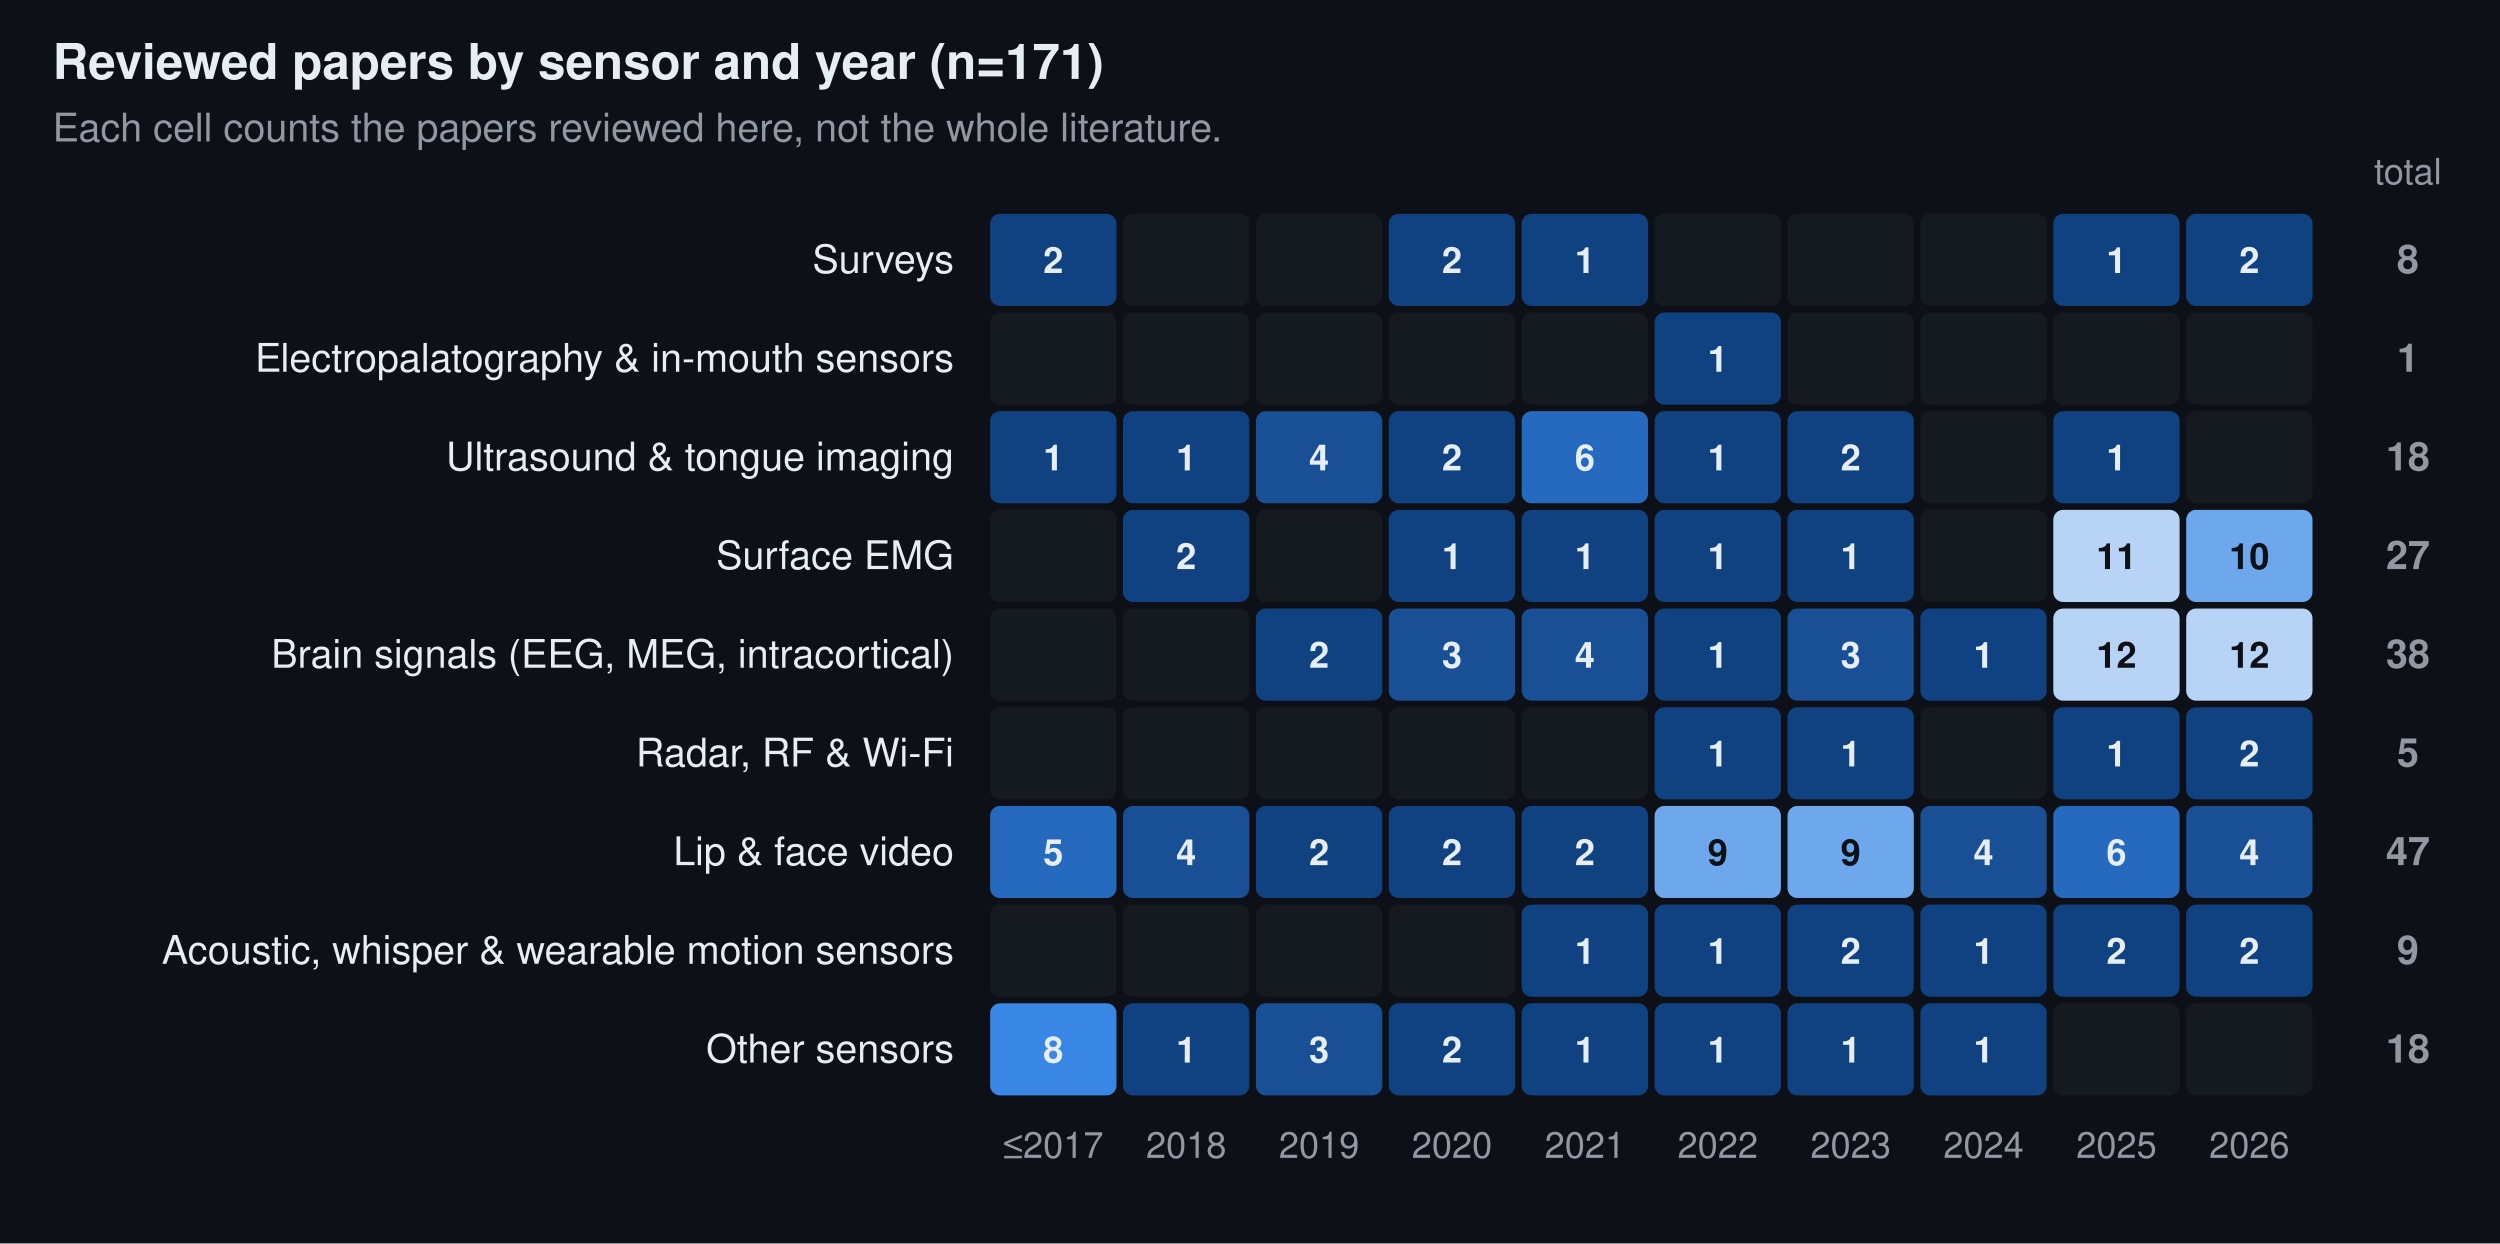
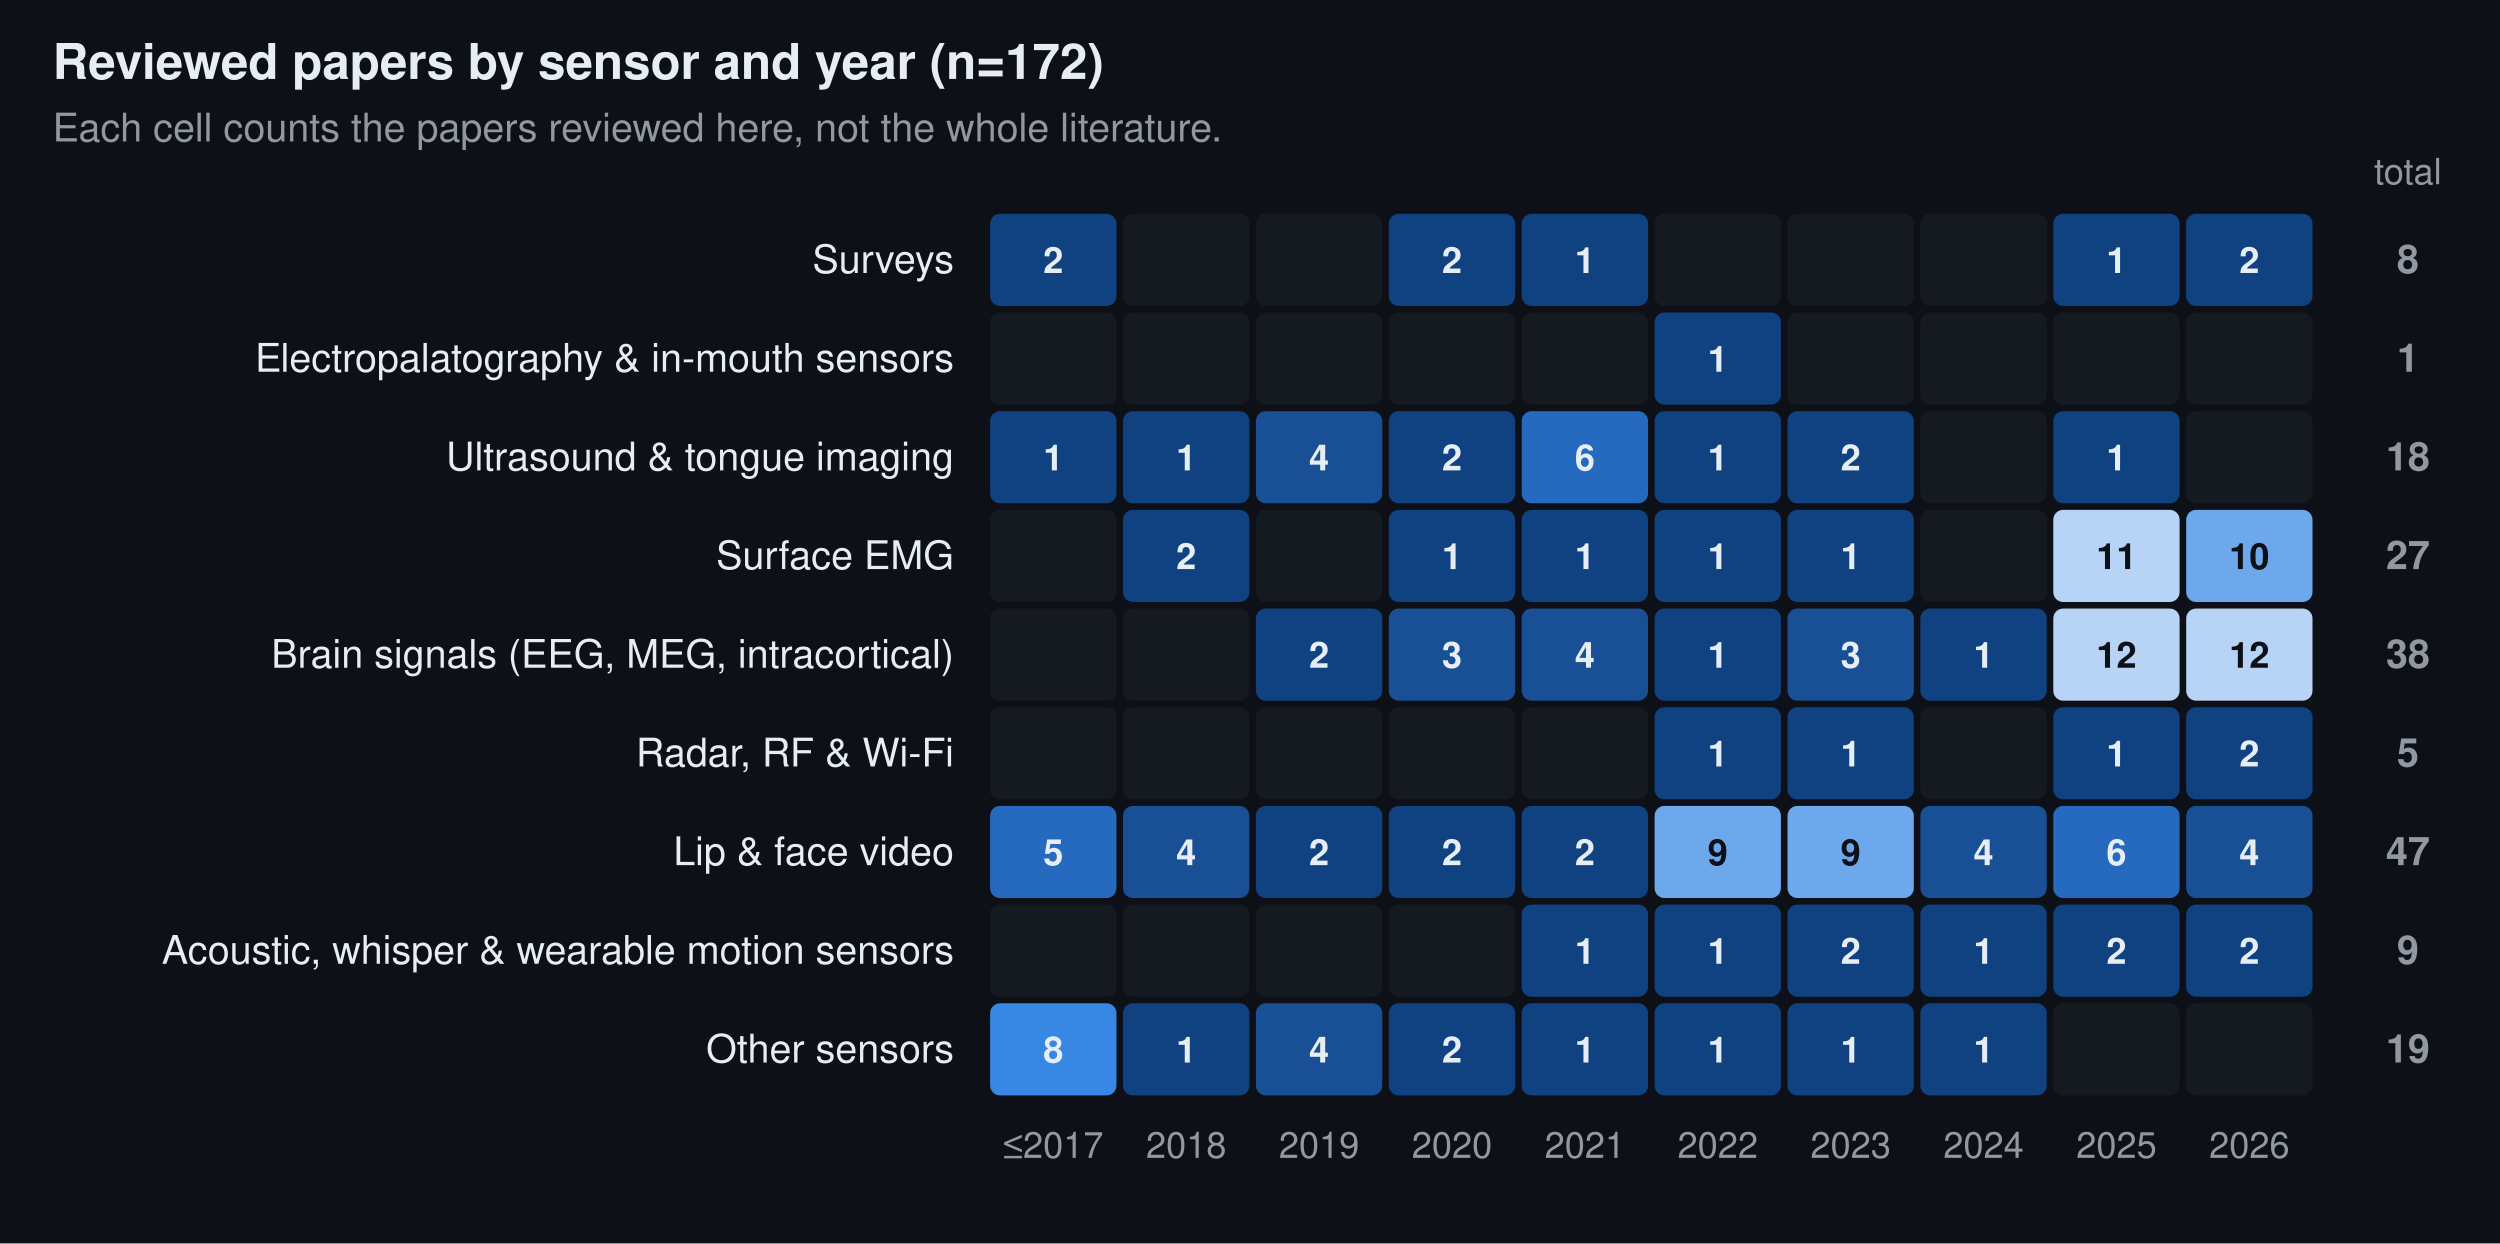
- <svg xmlns="http://www.w3.org/2000/svg" width="760" height="378" viewBox="0 0 760 378" font-family="-apple-system, BlinkMacSystemFont, 'Segoe UI', Helvetica, Arial, sans-serif" role="img" aria-label="Reviewed papers by sensor and year (n=171)">
+ <svg xmlns="http://www.w3.org/2000/svg" width="760" height="378" viewBox="0 0 760 378" font-family="-apple-system, BlinkMacSystemFont, 'Segoe UI', Helvetica, Arial, sans-serif" role="img" aria-label="Reviewed papers by sensor and year (n=172)">
  <rect width="760" height="378" fill="#0d1117" />
-   <text x="16.0" y="24.0" font-size="15" fill="#e6edf3" text-anchor="start" font-weight="600">Reviewed papers by sensor and year (n=171)</text>
+   <text x="16.0" y="24.0" font-size="15" fill="#e6edf3" text-anchor="start" font-weight="600">Reviewed papers by sensor and year (n=172)</text>
  <text x="16.0" y="43.0" font-size="12" fill="#9198a1" text-anchor="start">Each cell counts the papers reviewed here, not the whole literature.</text>
  <text x="320.2" y="352.0" font-size="11" fill="#9198a1" text-anchor="middle">≤2017</text>
  <text x="360.6" y="352.0" font-size="11" fill="#9198a1" text-anchor="middle">2018</text>
  <text x="401.0" y="352.0" font-size="11" fill="#9198a1" text-anchor="middle">2019</text>
  <text x="441.4" y="352.0" font-size="11" fill="#9198a1" text-anchor="middle">2020</text>
  <text x="481.8" y="352.0" font-size="11" fill="#9198a1" text-anchor="middle">2021</text>
  <text x="522.2" y="352.0" font-size="11" fill="#9198a1" text-anchor="middle">2022</text>
  <text x="562.6" y="352.0" font-size="11" fill="#9198a1" text-anchor="middle">2023</text>
  <text x="603.0" y="352.0" font-size="11" fill="#9198a1" text-anchor="middle">2024</text>
  <text x="643.4" y="352.0" font-size="11" fill="#9198a1" text-anchor="middle">2025</text>
  <text x="683.8" y="352.0" font-size="11" fill="#9198a1" text-anchor="middle">2026</text>
  <text x="732.0" y="56.0" font-size="11" fill="#9198a1" text-anchor="middle">total</text>
  <text x="290.0" y="83.0" font-size="12" fill="#e6edf3" text-anchor="end">Surveys</text>
  <rect x="301.0" y="65.0" width="38.4" height="28.0" rx="3" fill="#104281" />
  <text x="320.2" y="83.0" font-size="11" fill="#e6edf3" text-anchor="middle" font-weight="600">2</text>
  <rect x="341.4" y="65.0" width="38.4" height="28.0" rx="3" fill="#151a21" />
  <rect x="381.8" y="65.0" width="38.4" height="28.0" rx="3" fill="#151a21" />
  <rect x="422.2" y="65.0" width="38.4" height="28.0" rx="3" fill="#104281" />
  <text x="441.4" y="83.0" font-size="11" fill="#e6edf3" text-anchor="middle" font-weight="600">2</text>
  <rect x="462.6" y="65.0" width="38.4" height="28.0" rx="3" fill="#104281" />
  <text x="481.8" y="83.0" font-size="11" fill="#e6edf3" text-anchor="middle" font-weight="600">1</text>
  <rect x="503.0" y="65.0" width="38.4" height="28.0" rx="3" fill="#151a21" />
  <rect x="543.4" y="65.0" width="38.4" height="28.0" rx="3" fill="#151a21" />
  <rect x="583.8" y="65.0" width="38.4" height="28.0" rx="3" fill="#151a21" />
  <rect x="624.2" y="65.0" width="38.4" height="28.0" rx="3" fill="#104281" />
  <text x="643.4" y="83.0" font-size="11" fill="#e6edf3" text-anchor="middle" font-weight="600">1</text>
  <rect x="664.6" y="65.0" width="38.4" height="28.0" rx="3" fill="#104281" />
  <text x="683.8" y="83.0" font-size="11" fill="#e6edf3" text-anchor="middle" font-weight="600">2</text>
  <text x="732.0" y="83.0" font-size="12" fill="#9198a1" text-anchor="middle" font-weight="600">8</text>
  <text x="290.0" y="113.0" font-size="12" fill="#e6edf3" text-anchor="end">Electropalatography &amp; in-mouth sensors</text>
  <rect x="301.0" y="95.0" width="38.4" height="28.0" rx="3" fill="#151a21" />
  <rect x="341.4" y="95.0" width="38.4" height="28.0" rx="3" fill="#151a21" />
  <rect x="381.8" y="95.0" width="38.4" height="28.0" rx="3" fill="#151a21" />
  <rect x="422.2" y="95.0" width="38.4" height="28.0" rx="3" fill="#151a21" />
  <rect x="462.6" y="95.0" width="38.4" height="28.0" rx="3" fill="#151a21" />
  <rect x="503.0" y="95.0" width="38.4" height="28.0" rx="3" fill="#104281" />
  <text x="522.2" y="113.0" font-size="11" fill="#e6edf3" text-anchor="middle" font-weight="600">1</text>
  <rect x="543.4" y="95.0" width="38.4" height="28.0" rx="3" fill="#151a21" />
  <rect x="583.8" y="95.0" width="38.4" height="28.0" rx="3" fill="#151a21" />
  <rect x="624.2" y="95.0" width="38.4" height="28.0" rx="3" fill="#151a21" />
  <rect x="664.6" y="95.0" width="38.4" height="28.0" rx="3" fill="#151a21" />
  <text x="732.0" y="113.0" font-size="12" fill="#9198a1" text-anchor="middle" font-weight="600">1</text>
  <text x="290.0" y="143.0" font-size="12" fill="#e6edf3" text-anchor="end">Ultrasound &amp; tongue imaging</text>
  <rect x="301.0" y="125.0" width="38.4" height="28.0" rx="3" fill="#104281" />
  <text x="320.2" y="143.0" font-size="11" fill="#e6edf3" text-anchor="middle" font-weight="600">1</text>
  <rect x="341.4" y="125.0" width="38.4" height="28.0" rx="3" fill="#104281" />
  <text x="360.6" y="143.0" font-size="11" fill="#e6edf3" text-anchor="middle" font-weight="600">1</text>
  <rect x="381.8" y="125.0" width="38.4" height="28.0" rx="3" fill="#184f95" />
  <text x="401.0" y="143.0" font-size="11" fill="#e6edf3" text-anchor="middle" font-weight="600">4</text>
  <rect x="422.2" y="125.0" width="38.4" height="28.0" rx="3" fill="#104281" />
  <text x="441.4" y="143.0" font-size="11" fill="#e6edf3" text-anchor="middle" font-weight="600">2</text>
  <rect x="462.6" y="125.0" width="38.4" height="28.0" rx="3" fill="#256abf" />
  <text x="481.8" y="143.0" font-size="11" fill="#e6edf3" text-anchor="middle" font-weight="600">6</text>
  <rect x="503.0" y="125.0" width="38.4" height="28.0" rx="3" fill="#104281" />
  <text x="522.2" y="143.0" font-size="11" fill="#e6edf3" text-anchor="middle" font-weight="600">1</text>
  <rect x="543.4" y="125.0" width="38.4" height="28.0" rx="3" fill="#104281" />
  <text x="562.6" y="143.0" font-size="11" fill="#e6edf3" text-anchor="middle" font-weight="600">2</text>
  <rect x="583.8" y="125.0" width="38.4" height="28.0" rx="3" fill="#151a21" />
  <rect x="624.2" y="125.0" width="38.4" height="28.0" rx="3" fill="#104281" />
  <text x="643.4" y="143.0" font-size="11" fill="#e6edf3" text-anchor="middle" font-weight="600">1</text>
  <rect x="664.6" y="125.0" width="38.4" height="28.0" rx="3" fill="#151a21" />
  <text x="732.0" y="143.0" font-size="12" fill="#9198a1" text-anchor="middle" font-weight="600">18</text>
  <text x="290.0" y="173.0" font-size="12" fill="#e6edf3" text-anchor="end">Surface EMG</text>
  <rect x="301.0" y="155.0" width="38.4" height="28.0" rx="3" fill="#151a21" />
  <rect x="341.4" y="155.0" width="38.4" height="28.0" rx="3" fill="#104281" />
  <text x="360.6" y="173.0" font-size="11" fill="#e6edf3" text-anchor="middle" font-weight="600">2</text>
  <rect x="381.8" y="155.0" width="38.4" height="28.0" rx="3" fill="#151a21" />
  <rect x="422.2" y="155.0" width="38.4" height="28.0" rx="3" fill="#104281" />
  <text x="441.4" y="173.0" font-size="11" fill="#e6edf3" text-anchor="middle" font-weight="600">1</text>
  <rect x="462.6" y="155.0" width="38.4" height="28.0" rx="3" fill="#104281" />
  <text x="481.8" y="173.0" font-size="11" fill="#e6edf3" text-anchor="middle" font-weight="600">1</text>
  <rect x="503.0" y="155.0" width="38.4" height="28.0" rx="3" fill="#104281" />
  <text x="522.2" y="173.0" font-size="11" fill="#e6edf3" text-anchor="middle" font-weight="600">1</text>
  <rect x="543.4" y="155.0" width="38.4" height="28.0" rx="3" fill="#104281" />
  <text x="562.6" y="173.0" font-size="11" fill="#e6edf3" text-anchor="middle" font-weight="600">1</text>
  <rect x="583.8" y="155.0" width="38.4" height="28.0" rx="3" fill="#151a21" />
  <rect x="624.2" y="155.0" width="38.4" height="28.0" rx="3" fill="#b7d3f6" />
  <text x="643.4" y="173.0" font-size="11" fill="#0d1117" text-anchor="middle" font-weight="600">11</text>
  <rect x="664.6" y="155.0" width="38.4" height="28.0" rx="3" fill="#6da7ec" />
  <text x="683.8" y="173.0" font-size="11" fill="#0d1117" text-anchor="middle" font-weight="600">10</text>
  <text x="732.0" y="173.0" font-size="12" fill="#9198a1" text-anchor="middle" font-weight="600">27</text>
  <text x="290.0" y="203.0" font-size="12" fill="#e6edf3" text-anchor="end">Brain signals (EEG, MEG, intracortical)</text>
  <rect x="301.0" y="185.0" width="38.4" height="28.0" rx="3" fill="#151a21" />
  <rect x="341.4" y="185.0" width="38.4" height="28.0" rx="3" fill="#151a21" />
  <rect x="381.8" y="185.0" width="38.4" height="28.0" rx="3" fill="#104281" />
  <text x="401.0" y="203.0" font-size="11" fill="#e6edf3" text-anchor="middle" font-weight="600">2</text>
  <rect x="422.2" y="185.0" width="38.4" height="28.0" rx="3" fill="#184f95" />
  <text x="441.4" y="203.0" font-size="11" fill="#e6edf3" text-anchor="middle" font-weight="600">3</text>
  <rect x="462.6" y="185.0" width="38.4" height="28.0" rx="3" fill="#184f95" />
  <text x="481.8" y="203.0" font-size="11" fill="#e6edf3" text-anchor="middle" font-weight="600">4</text>
  <rect x="503.0" y="185.0" width="38.4" height="28.0" rx="3" fill="#104281" />
  <text x="522.2" y="203.0" font-size="11" fill="#e6edf3" text-anchor="middle" font-weight="600">1</text>
  <rect x="543.4" y="185.0" width="38.4" height="28.0" rx="3" fill="#184f95" />
  <text x="562.6" y="203.0" font-size="11" fill="#e6edf3" text-anchor="middle" font-weight="600">3</text>
  <rect x="583.8" y="185.0" width="38.4" height="28.0" rx="3" fill="#104281" />
  <text x="603.0" y="203.0" font-size="11" fill="#e6edf3" text-anchor="middle" font-weight="600">1</text>
  <rect x="624.2" y="185.0" width="38.4" height="28.0" rx="3" fill="#b7d3f6" />
  <text x="643.4" y="203.0" font-size="11" fill="#0d1117" text-anchor="middle" font-weight="600">12</text>
  <rect x="664.6" y="185.0" width="38.4" height="28.0" rx="3" fill="#b7d3f6" />
  <text x="683.8" y="203.0" font-size="11" fill="#0d1117" text-anchor="middle" font-weight="600">12</text>
  <text x="732.0" y="203.0" font-size="12" fill="#9198a1" text-anchor="middle" font-weight="600">38</text>
  <text x="290.0" y="233.0" font-size="12" fill="#e6edf3" text-anchor="end">Radar, RF &amp; Wi-Fi</text>
  <rect x="301.0" y="215.0" width="38.4" height="28.0" rx="3" fill="#151a21" />
  <rect x="341.4" y="215.0" width="38.4" height="28.0" rx="3" fill="#151a21" />
  <rect x="381.8" y="215.0" width="38.4" height="28.0" rx="3" fill="#151a21" />
  <rect x="422.2" y="215.0" width="38.4" height="28.0" rx="3" fill="#151a21" />
  <rect x="462.6" y="215.0" width="38.4" height="28.0" rx="3" fill="#151a21" />
  <rect x="503.0" y="215.0" width="38.4" height="28.0" rx="3" fill="#104281" />
  <text x="522.2" y="233.0" font-size="11" fill="#e6edf3" text-anchor="middle" font-weight="600">1</text>
  <rect x="543.4" y="215.0" width="38.4" height="28.0" rx="3" fill="#104281" />
  <text x="562.6" y="233.0" font-size="11" fill="#e6edf3" text-anchor="middle" font-weight="600">1</text>
  <rect x="583.8" y="215.0" width="38.4" height="28.0" rx="3" fill="#151a21" />
  <rect x="624.2" y="215.0" width="38.4" height="28.0" rx="3" fill="#104281" />
  <text x="643.4" y="233.0" font-size="11" fill="#e6edf3" text-anchor="middle" font-weight="600">1</text>
  <rect x="664.6" y="215.0" width="38.4" height="28.0" rx="3" fill="#104281" />
  <text x="683.8" y="233.0" font-size="11" fill="#e6edf3" text-anchor="middle" font-weight="600">2</text>
  <text x="732.0" y="233.0" font-size="12" fill="#9198a1" text-anchor="middle" font-weight="600">5</text>
  <text x="290.0" y="263.0" font-size="12" fill="#e6edf3" text-anchor="end">Lip &amp; face video</text>
  <rect x="301.0" y="245.0" width="38.4" height="28.0" rx="3" fill="#256abf" />
  <text x="320.2" y="263.0" font-size="11" fill="#e6edf3" text-anchor="middle" font-weight="600">5</text>
  <rect x="341.4" y="245.0" width="38.4" height="28.0" rx="3" fill="#184f95" />
  <text x="360.6" y="263.0" font-size="11" fill="#e6edf3" text-anchor="middle" font-weight="600">4</text>
  <rect x="381.8" y="245.0" width="38.4" height="28.0" rx="3" fill="#104281" />
  <text x="401.0" y="263.0" font-size="11" fill="#e6edf3" text-anchor="middle" font-weight="600">2</text>
  <rect x="422.2" y="245.0" width="38.4" height="28.0" rx="3" fill="#104281" />
  <text x="441.4" y="263.0" font-size="11" fill="#e6edf3" text-anchor="middle" font-weight="600">2</text>
  <rect x="462.6" y="245.0" width="38.4" height="28.0" rx="3" fill="#104281" />
  <text x="481.8" y="263.0" font-size="11" fill="#e6edf3" text-anchor="middle" font-weight="600">2</text>
  <rect x="503.0" y="245.0" width="38.4" height="28.0" rx="3" fill="#6da7ec" />
  <text x="522.2" y="263.0" font-size="11" fill="#0d1117" text-anchor="middle" font-weight="600">9</text>
  <rect x="543.4" y="245.0" width="38.4" height="28.0" rx="3" fill="#6da7ec" />
  <text x="562.6" y="263.0" font-size="11" fill="#0d1117" text-anchor="middle" font-weight="600">9</text>
  <rect x="583.8" y="245.0" width="38.4" height="28.0" rx="3" fill="#184f95" />
  <text x="603.0" y="263.0" font-size="11" fill="#e6edf3" text-anchor="middle" font-weight="600">4</text>
  <rect x="624.2" y="245.0" width="38.4" height="28.0" rx="3" fill="#256abf" />
  <text x="643.4" y="263.0" font-size="11" fill="#e6edf3" text-anchor="middle" font-weight="600">6</text>
  <rect x="664.6" y="245.0" width="38.4" height="28.0" rx="3" fill="#184f95" />
  <text x="683.8" y="263.0" font-size="11" fill="#e6edf3" text-anchor="middle" font-weight="600">4</text>
  <text x="732.0" y="263.0" font-size="12" fill="#9198a1" text-anchor="middle" font-weight="600">47</text>
  <text x="290.0" y="293.0" font-size="12" fill="#e6edf3" text-anchor="end">Acoustic, whisper &amp; wearable motion sensors</text>
  <rect x="301.0" y="275.0" width="38.4" height="28.0" rx="3" fill="#151a21" />
  <rect x="341.4" y="275.0" width="38.4" height="28.0" rx="3" fill="#151a21" />
  <rect x="381.8" y="275.0" width="38.4" height="28.0" rx="3" fill="#151a21" />
  <rect x="422.2" y="275.0" width="38.4" height="28.0" rx="3" fill="#151a21" />
  <rect x="462.6" y="275.0" width="38.4" height="28.0" rx="3" fill="#104281" />
  <text x="481.8" y="293.0" font-size="11" fill="#e6edf3" text-anchor="middle" font-weight="600">1</text>
  <rect x="503.0" y="275.0" width="38.4" height="28.0" rx="3" fill="#104281" />
  <text x="522.2" y="293.0" font-size="11" fill="#e6edf3" text-anchor="middle" font-weight="600">1</text>
  <rect x="543.4" y="275.0" width="38.4" height="28.0" rx="3" fill="#104281" />
  <text x="562.6" y="293.0" font-size="11" fill="#e6edf3" text-anchor="middle" font-weight="600">2</text>
  <rect x="583.8" y="275.0" width="38.4" height="28.0" rx="3" fill="#104281" />
  <text x="603.0" y="293.0" font-size="11" fill="#e6edf3" text-anchor="middle" font-weight="600">1</text>
  <rect x="624.2" y="275.0" width="38.4" height="28.0" rx="3" fill="#104281" />
  <text x="643.4" y="293.0" font-size="11" fill="#e6edf3" text-anchor="middle" font-weight="600">2</text>
  <rect x="664.6" y="275.0" width="38.4" height="28.0" rx="3" fill="#104281" />
  <text x="683.8" y="293.0" font-size="11" fill="#e6edf3" text-anchor="middle" font-weight="600">2</text>
  <text x="732.0" y="293.0" font-size="12" fill="#9198a1" text-anchor="middle" font-weight="600">9</text>
  <text x="290.0" y="323.0" font-size="12" fill="#e6edf3" text-anchor="end">Other sensors</text>
  <rect x="301.0" y="305.0" width="38.4" height="28.0" rx="3" fill="#3987e5" />
  <text x="320.2" y="323.0" font-size="11" fill="#e6edf3" text-anchor="middle" font-weight="600">8</text>
  <rect x="341.4" y="305.0" width="38.4" height="28.0" rx="3" fill="#104281" />
  <text x="360.6" y="323.0" font-size="11" fill="#e6edf3" text-anchor="middle" font-weight="600">1</text>
  <rect x="381.8" y="305.0" width="38.4" height="28.0" rx="3" fill="#184f95" />
-   <text x="401.0" y="323.0" font-size="11" fill="#e6edf3" text-anchor="middle" font-weight="600">3</text>
+   <text x="401.0" y="323.0" font-size="11" fill="#e6edf3" text-anchor="middle" font-weight="600">4</text>
  <rect x="422.2" y="305.0" width="38.4" height="28.0" rx="3" fill="#104281" />
  <text x="441.4" y="323.0" font-size="11" fill="#e6edf3" text-anchor="middle" font-weight="600">2</text>
  <rect x="462.6" y="305.0" width="38.4" height="28.0" rx="3" fill="#104281" />
  <text x="481.8" y="323.0" font-size="11" fill="#e6edf3" text-anchor="middle" font-weight="600">1</text>
  <rect x="503.0" y="305.0" width="38.4" height="28.0" rx="3" fill="#104281" />
  <text x="522.2" y="323.0" font-size="11" fill="#e6edf3" text-anchor="middle" font-weight="600">1</text>
  <rect x="543.4" y="305.0" width="38.4" height="28.0" rx="3" fill="#104281" />
  <text x="562.6" y="323.0" font-size="11" fill="#e6edf3" text-anchor="middle" font-weight="600">1</text>
  <rect x="583.8" y="305.0" width="38.4" height="28.0" rx="3" fill="#104281" />
  <text x="603.0" y="323.0" font-size="11" fill="#e6edf3" text-anchor="middle" font-weight="600">1</text>
  <rect x="624.2" y="305.0" width="38.4" height="28.0" rx="3" fill="#151a21" />
  <rect x="664.6" y="305.0" width="38.4" height="28.0" rx="3" fill="#151a21" />
-   <text x="732.0" y="323.0" font-size="12" fill="#9198a1" text-anchor="middle" font-weight="600">18</text>
+   <text x="732.0" y="323.0" font-size="12" fill="#9198a1" text-anchor="middle" font-weight="600">19</text>
</svg>
